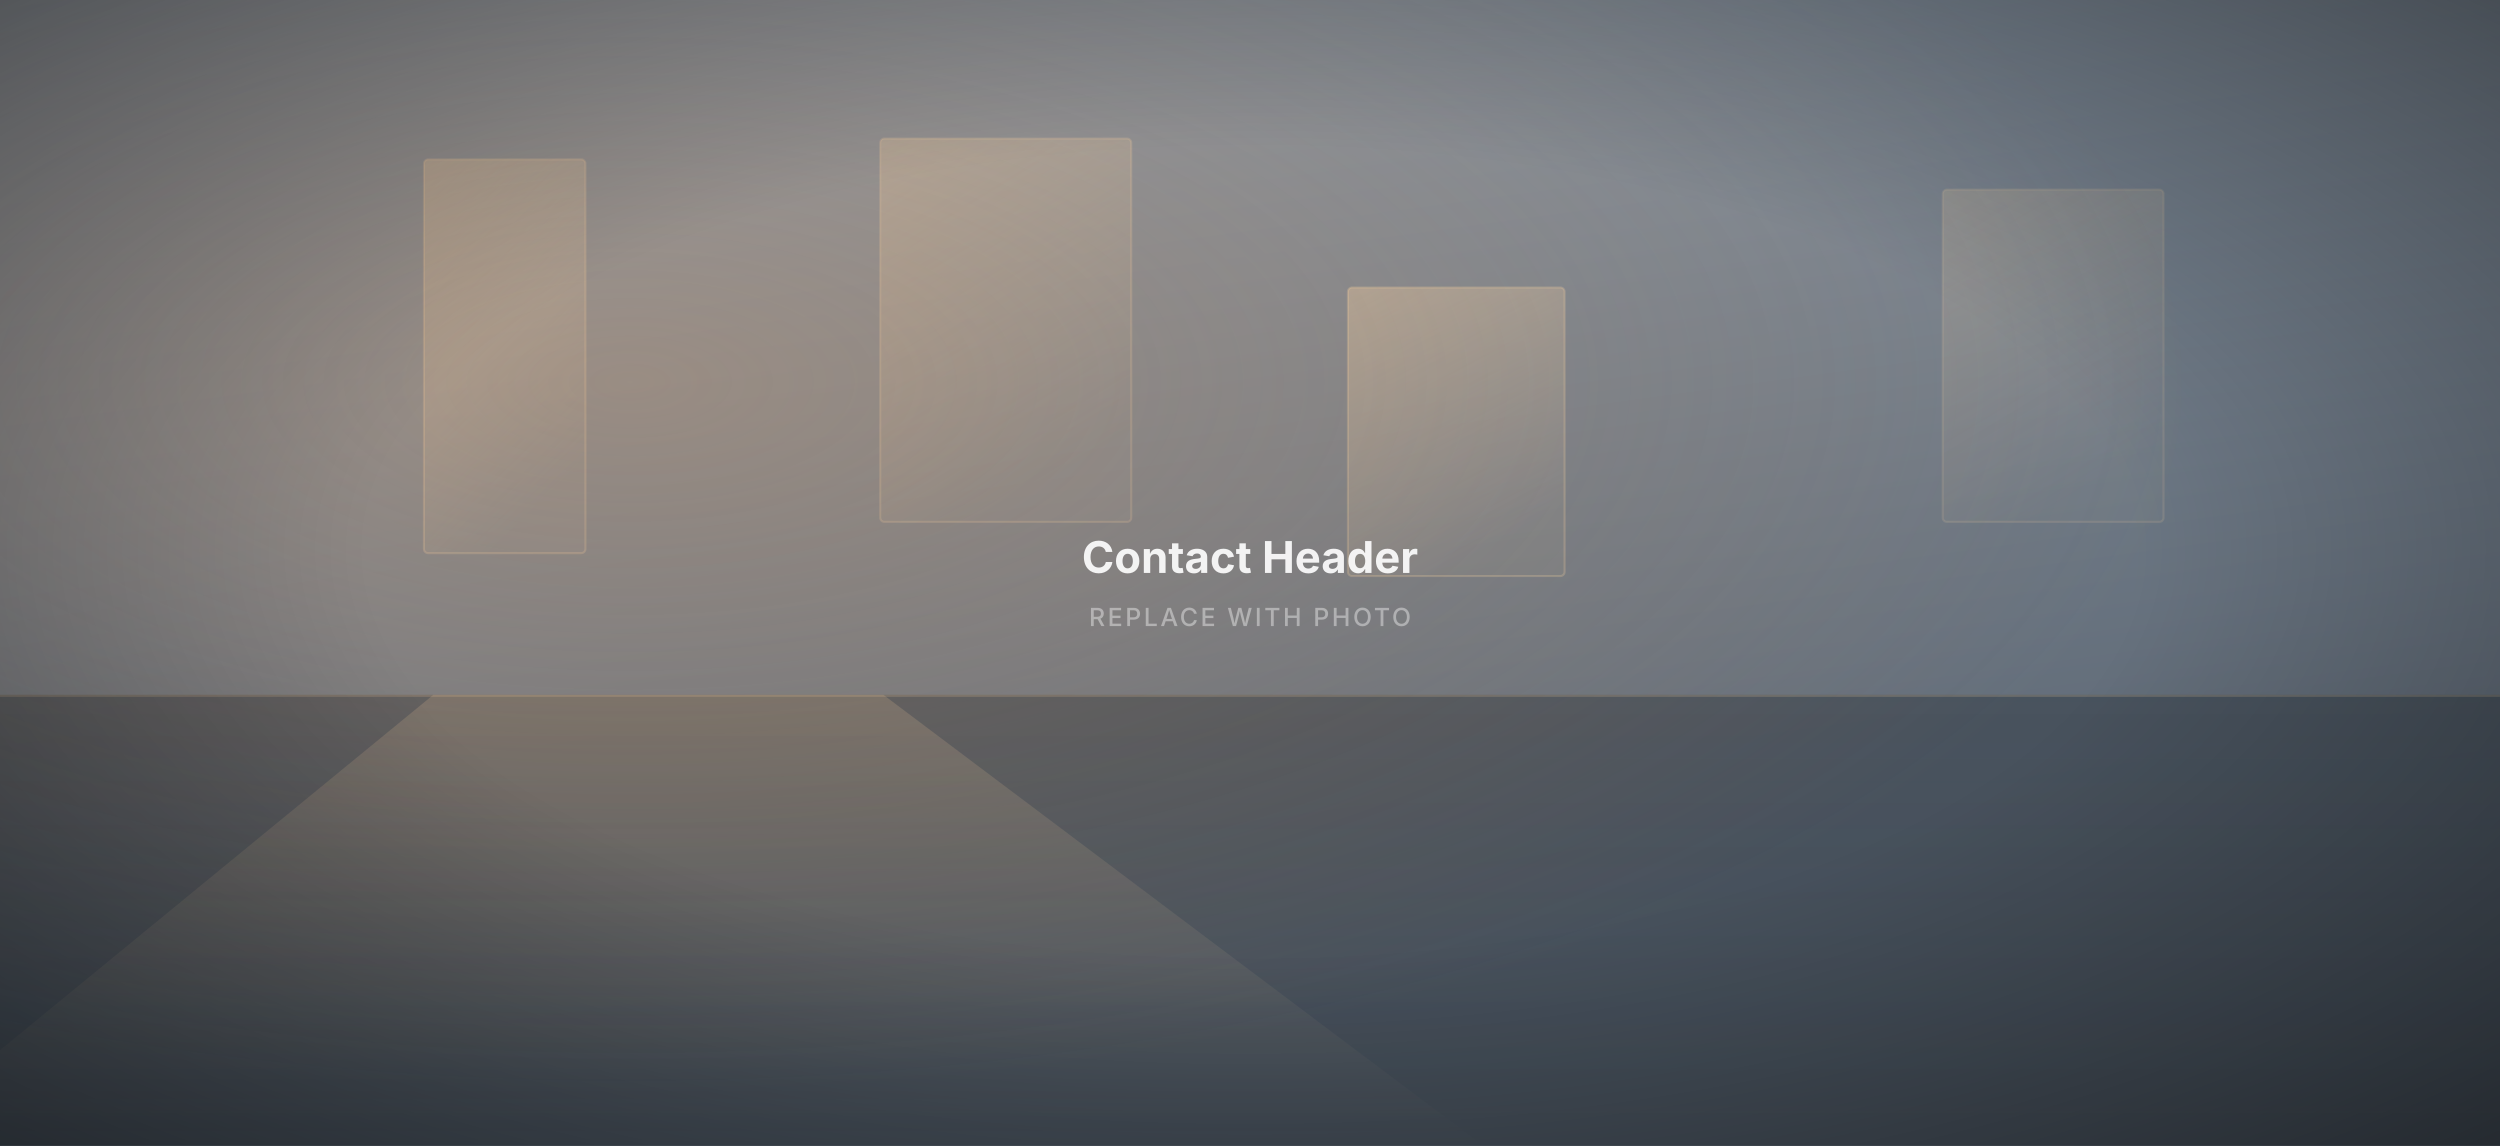
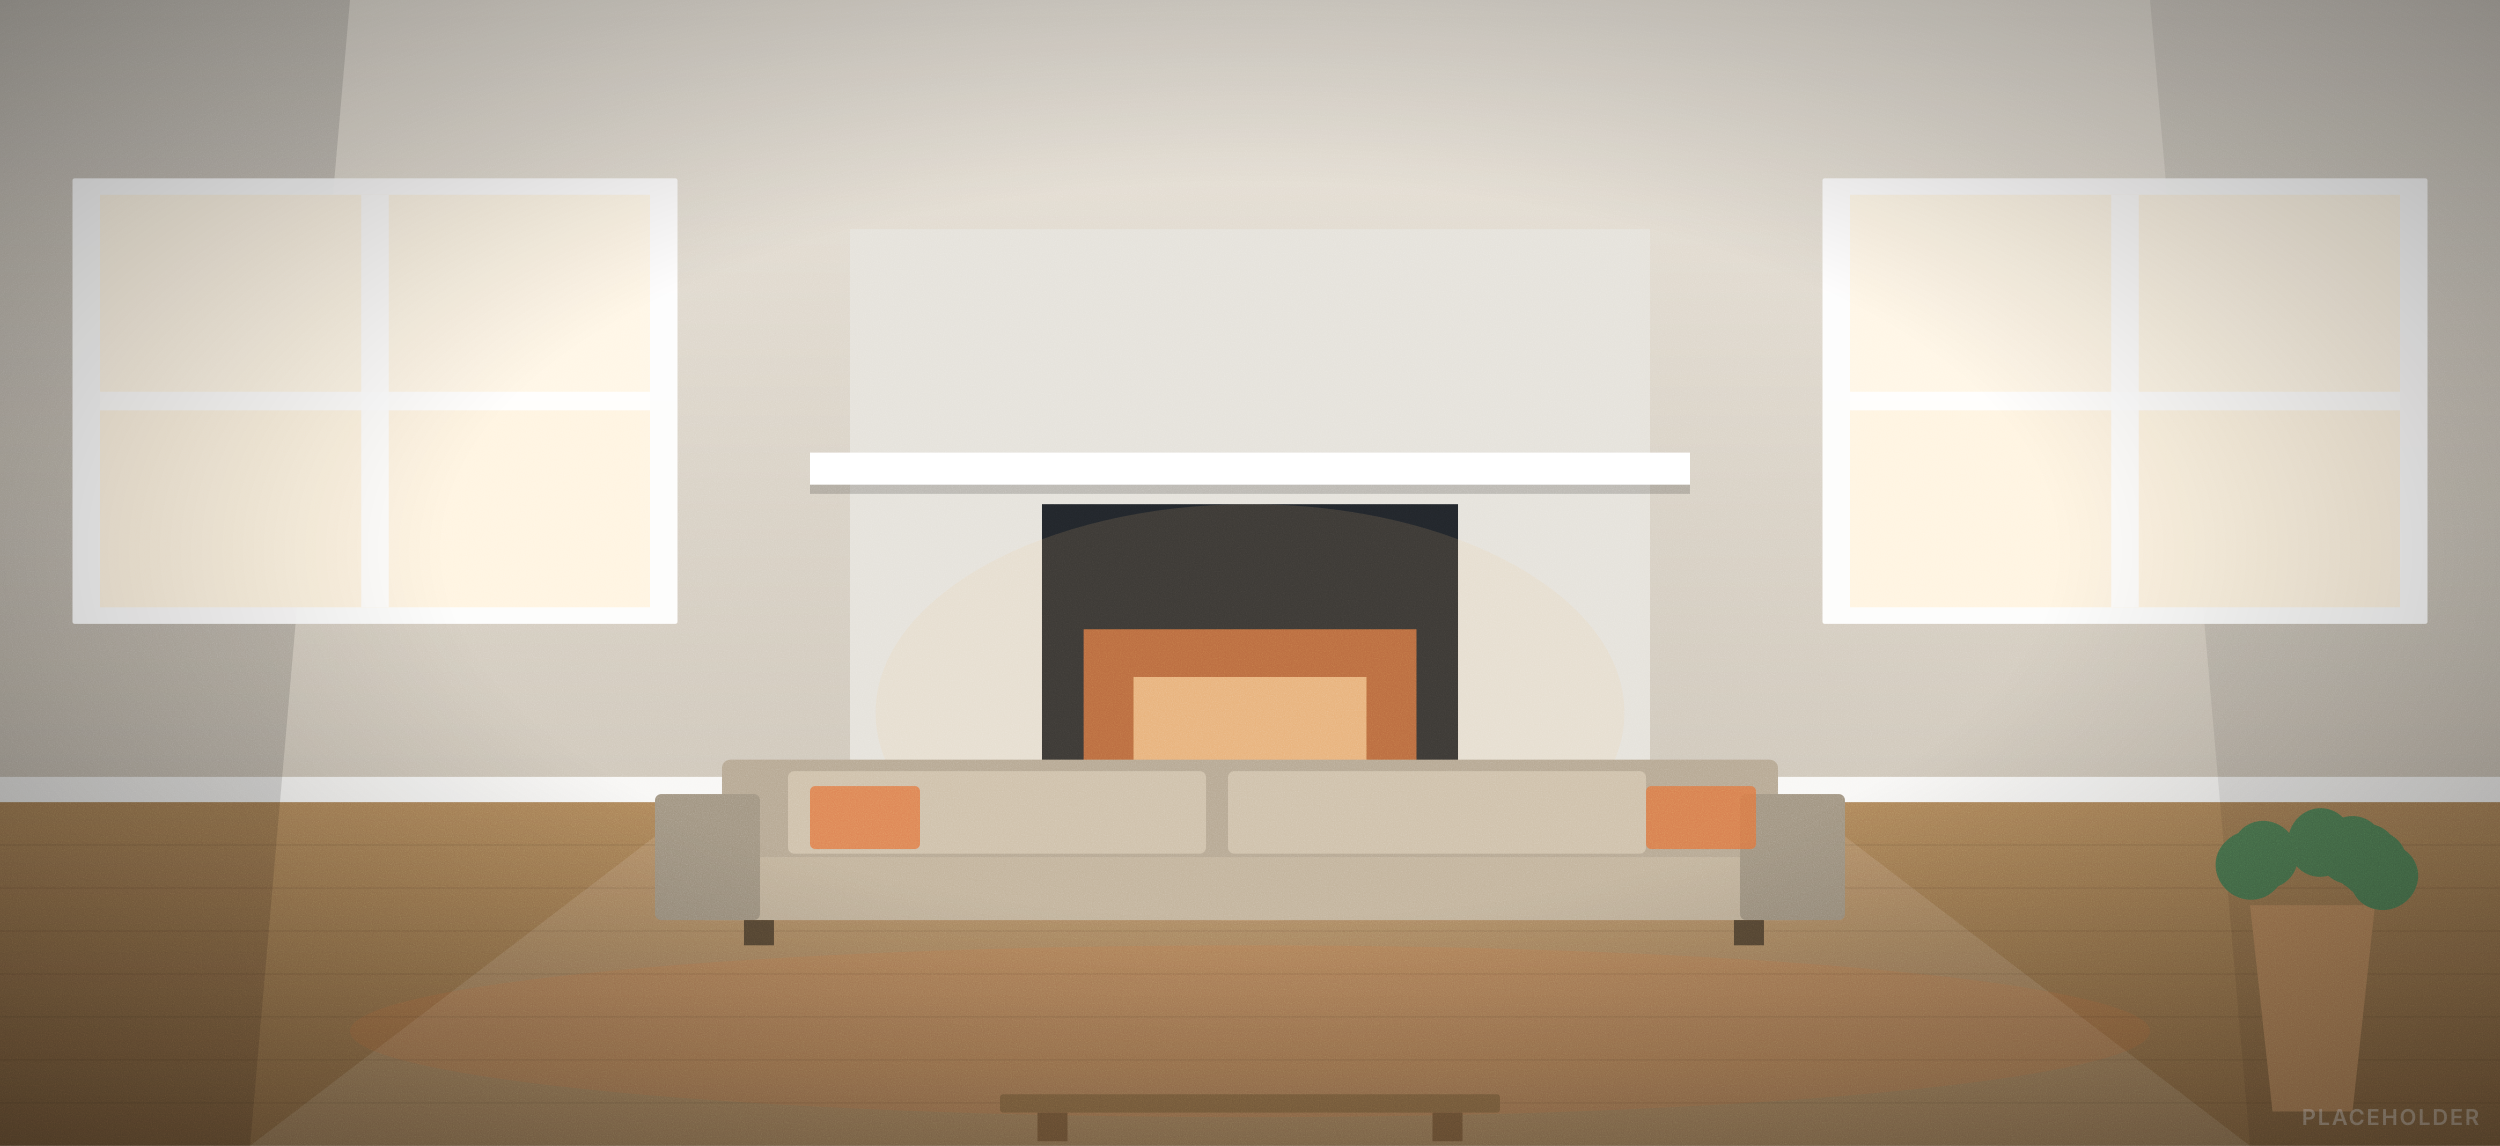
- <svg xmlns="http://www.w3.org/2000/svg" viewBox="0 0 2400 1100" width="2400" height="1100" role="img" aria-label="Contact Header — placeholder image">
+ <svg xmlns="http://www.w3.org/2000/svg" viewBox="0 0 2400 1100" width="2400" height="1100" role="img" aria-label="Finished interior — illustrated placeholder">
  <defs>
-     <linearGradient id="wall-head-contact" x1="0" y1="0" x2="0.3" y2="1">
-       <stop offset="0" stop-color="#8A97A5" />
-       <stop offset="1" stop-color="#5A6470" />
+     <linearGradient id="walll4692" x1="0" y1="0" x2="0" y2="1">
+       <stop offset="0" stop-color="#E9E3D9" stop-opacity="1" />
+       <stop offset="1" stop-color="#CFC7BA" stop-opacity="1" />
    </linearGradient>
-     <linearGradient id="floor-head-contact" x1="0" y1="0" x2="0" y2="1">
-       <stop offset="0" stop-color="#46505B" stop-opacity="0.92" />
-       <stop offset="1" stop-color="#46505B" />
+     <linearGradient id="flrl4692" x1="0" y1="0" x2="0" y2="1">
+       <stop offset="0" stop-color="#B0885C" stop-opacity="1" />
+       <stop offset="1" stop-color="#8A6944" stop-opacity="1" />
    </linearGradient>
-     <linearGradient id="pane-head-contact" x1="0" y1="0" x2="0.4" y2="1">
-       <stop offset="0" stop-color="#FFD9A8" stop-opacity="0.85" />
-       <stop offset="1" stop-color="#FFD9A8" stop-opacity="0.12" />
-     </linearGradient>
-     <linearGradient id="shaft-head-contact" x1="0" y1="0" x2="0" y2="1">
-       <stop offset="0" stop-color="#FFD9A8" stop-opacity="0.34" />
-       <stop offset="1" stop-color="#FFD9A8" stop-opacity="0" />
-     </linearGradient>
-     <radialGradient id="lamp-head-contact" cx="0.254" cy="0.334" r="0.62">
-       <stop offset="0" stop-color="#E8A263" stop-opacity="0.30" />
-       <stop offset="1" stop-color="#E8A263" stop-opacity="0" />
-     </radialGradient>
-     <radialGradient id="vig-head-contact" cx="0.5" cy="0.48" r="0.78">
-       <stop offset="0.45" stop-color="#000000" stop-opacity="0" />
-       <stop offset="1" stop-color="#000000" stop-opacity="0.55" />
+     <filter id="grl4692" x="0" y="0" width="100%" height="100%">
+       <feTurbulence type="fractalNoise" baseFrequency="0.9" numOctaves="3" seed="7" result="n" />
+       <feColorMatrix in="n" type="saturate" values="0" />
+       <feComponentTransfer>
+         <feFuncA type="linear" slope="0.5" />
+       </feComponentTransfer>
+     </filter>
+     <radialGradient id="vgl4692" cx="0.5" cy="0.48" r="0.76">
+       <stop offset="0.42" stop-color="#000" stop-opacity="0" />
+       <stop offset="1" stop-color="#000" stop-opacity="0.42" />
    </radialGradient>
  </defs>
-   <rect width="2400" height="1100" fill="url(#wall-head-contact)" />
-   <rect x="407" y="153" width="155" height="378" rx="4" fill="url(#pane-head-contact)" fill-opacity="0.39" />
-   <rect x="407" y="153" width="155" height="378" rx="4" fill="none" stroke="#FFD9A8" stroke-opacity="0.21" stroke-width="2.0" />
-   <rect x="845" y="133" width="241" height="368" rx="4" fill="url(#pane-head-contact)" fill-opacity="0.34" />
-   <rect x="845" y="133" width="241" height="368" rx="4" fill="none" stroke="#FFD9A8" stroke-opacity="0.19" stroke-width="2.0" />
-   <rect x="1294" y="276" width="208" height="277" rx="4" fill="url(#pane-head-contact)" fill-opacity="0.41" />
-   <rect x="1294" y="276" width="208" height="277" rx="4" fill="none" stroke="#FFD9A8" stroke-opacity="0.23" stroke-width="2.0" />
-   <rect x="1865" y="182" width="212" height="319" rx="4" fill="url(#pane-head-contact)" fill-opacity="0.23" />
-   <rect x="1865" y="182" width="212" height="319" rx="4" fill="none" stroke="#FFD9A8" stroke-opacity="0.13" stroke-width="2.0" />
-   <rect y="667" width="2400" height="433" fill="url(#floor-head-contact)" />
-   <rect y="667" width="2400" height="2.0" fill="#FFD9A8" fill-opacity="0.18" />
-   <path d="M416 667 L848 667 L1424 1100 L-112 1100 Z" fill="url(#shaft-head-contact)" fill-opacity="0.5" />
-   <rect width="2400" height="1100" fill="url(#lamp-head-contact)" />
-   <rect width="2400" height="1100" fill="url(#vig-head-contact)" />
-   <text x="1200" y="550" text-anchor="middle" font-family="Inter, Helvetica, Arial, sans-serif" font-size="42" font-weight="650" fill="#FFFFFF" fill-opacity="0.90">Contact Header</text>
-   <text x="1200" y="601" text-anchor="middle" font-family="Inter, Helvetica, Arial, sans-serif" font-size="24" font-weight="500" letter-spacing="2.4" fill="#FFFFFF" fill-opacity="0.40">REPLACE WITH PHOTO</text>
+   <rect x="0.0" y="0.0" width="2400.0" height="770.0" fill="url(#walll4692)" />
+   <rect x="0.0" y="770.0" width="2400.0" height="330.0" fill="url(#flrl4692)" />
+   <rect x="0.0" y="745.8" width="2400.0" height="24.2" fill="#FFFFFF" fill-opacity="0.850" />
+   <polygon points="0.0,0.0 336.0,0.0 240.0,1100.0 0.0,1100.0" fill="#000" fill-opacity="0.130" />
+   <polygon points="2400.0,0.0 2064.0,0.0 2160.0,1100.0 2400.0,1100.0" fill="#000" fill-opacity="0.080" />
+   <polygon points="672.0,770.0 1728.0,770.0 2160.0,1100.0 240.0,1100.0" fill="#FFF3DF" fill-opacity="0.130" />
+   <rect x="816.0" y="220.0" width="768.0" height="550.0" fill="#f0ede6" />
+   <rect x="816.0" y="220.0" width="768.0" height="550.0" fill="#000" fill-opacity="0.050" />
+   <rect x="1000.3" y="484.0" width="399.4" height="286.0" fill="#22262B" />
+   <rect x="1040.3" y="604.1" width="319.5" height="148.7" fill="#E2743B" fill-opacity="0.750" />
+   <rect x="1088.2" y="649.9" width="223.6" height="103.0" fill="#F0C089" fill-opacity="0.850" />
+   <ellipse cx="1200.0" cy="684.2" rx="359.4" ry="200.2" fill="#F0C089" fill-opacity="0.13" />
+   <rect x="777.6" y="434.5" width="844.8" height="30.8" fill="#FFFFFF" />
+   <rect x="777.6" y="465.3" width="844.8" height="8.8" fill="#000" fill-opacity="0.180" />
+   <rect x="69.6" y="171.2" width="580.8" height="427.7" fill="#FFFFFF" fill-opacity="0.950" rx="2.0" />
+   <rect x="96.0" y="187.0" width="528.0" height="396.0" fill="#FFF3DF" fill-opacity="0.920" />
+   <rect x="96.0" y="187.0" width="528.0" height="198.0" fill="#FFFFFF" fill-opacity="0.180" />
+   <line x1="360.0" y1="187.0" x2="360.0" y2="583.0" stroke="#FFFFFF" stroke-width="26.40" stroke-opacity="0.900" stroke-linecap="butt" />
+   <line x1="96.0" y1="385.0" x2="624.0" y2="385.0" stroke="#FFFFFF" stroke-width="17.82" stroke-opacity="0.900" stroke-linecap="butt" />
+   <rect x="1749.6" y="171.2" width="580.8" height="427.7" fill="#FFFFFF" fill-opacity="0.950" rx="2.0" />
+   <rect x="1776.0" y="187.0" width="528.0" height="396.0" fill="#FFF3DF" fill-opacity="0.920" />
+   <rect x="1776.0" y="187.0" width="528.0" height="198.0" fill="#FFFFFF" fill-opacity="0.180" />
+   <line x1="2040.0" y1="187.0" x2="2040.0" y2="583.0" stroke="#FFFFFF" stroke-width="26.40" stroke-opacity="0.900" stroke-linecap="butt" />
+   <line x1="1776.0" y1="385.0" x2="2304.0" y2="385.0" stroke="#FFFFFF" stroke-width="17.82" stroke-opacity="0.900" stroke-linecap="butt" />
+   <ellipse cx="1200.0" cy="990.0" rx="864.0" ry="82.5" fill="#E2743B" fill-opacity="0.16" />
+   <line x1="0.0" y1="811.2" x2="2400.0" y2="811.2" stroke="#000" stroke-width="1.20" stroke-opacity="0.080" stroke-linecap="butt" />
+   <line x1="0.0" y1="852.5" x2="2400.0" y2="852.5" stroke="#000" stroke-width="1.20" stroke-opacity="0.080" stroke-linecap="butt" />
+   <line x1="0.0" y1="893.8" x2="2400.0" y2="893.8" stroke="#000" stroke-width="1.20" stroke-opacity="0.080" stroke-linecap="butt" />
+   <line x1="0.0" y1="935.0" x2="2400.0" y2="935.0" stroke="#000" stroke-width="1.20" stroke-opacity="0.080" stroke-linecap="butt" />
+   <line x1="0.0" y1="976.2" x2="2400.0" y2="976.2" stroke="#000" stroke-width="1.20" stroke-opacity="0.080" stroke-linecap="butt" />
+   <line x1="0.0" y1="1017.5" x2="2400.0" y2="1017.5" stroke="#000" stroke-width="1.20" stroke-opacity="0.080" stroke-linecap="butt" />
+   <line x1="0.0" y1="1058.8" x2="2400.0" y2="1058.8" stroke="#000" stroke-width="1.20" stroke-opacity="0.080" stroke-linecap="butt" />
+   <line x1="0.0" y1="1100.0" x2="2400.0" y2="1100.0" stroke="#000" stroke-width="1.20" stroke-opacity="0.080" stroke-linecap="butt" />
+   <rect x="693.1" y="729.3" width="1013.8" height="104.5" fill="#b7a994" rx="8.0" />
+   <rect x="756.5" y="740.3" width="401.3" height="79.2" fill="#cfc1ab" rx="6.0" />
+   <rect x="1178.9" y="740.3" width="401.3" height="79.2" fill="#cfc1ab" rx="6.0" />
+   <rect x="672.0" y="822.8" width="1056.0" height="60.5" fill="#c3b49d" rx="5.0" />
+   <rect x="628.8" y="762.3" width="100.8" height="121.0" fill="#a29683" rx="6.0" />
+   <rect x="1670.4" y="762.3" width="100.8" height="121.0" fill="#a29683" rx="6.0" />
+   <rect x="714.2" y="883.3" width="28.8" height="24.2" fill="#5A4A36" />
+   <rect x="1664.6" y="883.3" width="28.8" height="24.2" fill="#5A4A36" />
+   <rect x="777.6" y="754.6" width="105.6" height="60.5" fill="#E2743B" fill-opacity="0.750" rx="5.0" />
+   <rect x="1580.2" y="754.6" width="105.6" height="60.5" fill="#E2743B" fill-opacity="0.750" rx="5.0" />
+   <rect x="960.0" y="1050.5" width="480.0" height="17.6" fill="#8A6A45" rx="3.0" />
+   <rect x="996.0" y="1068.1" width="28.8" height="27.5" fill="#7A5C3C" />
+   <rect x="1375.2" y="1068.1" width="28.8" height="27.5" fill="#7A5C3C" />
+   <polygon points="2160.0,869.0 2280.0,869.0 2258.4,1067.0 2181.6,1067.0" fill="#B08258" />
+   <ellipse cx="2174.3" cy="820.4" rx="31.2" ry="33.0" fill="#4E7A52" transform="rotate(-36 2174.3 820.4)" />
+   <ellipse cx="2161.4" cy="829.9" rx="31.2" ry="33.0" fill="#4E7A52" transform="rotate(-50 2161.4 829.9)" />
+   <ellipse cx="2288.8" cy="842.1" rx="31.2" ry="33.0" fill="#4E7A52" transform="rotate(64 2288.8 842.1)" />
+   <ellipse cx="2159.3" cy="831.9" rx="31.2" ry="33.0" fill="#4E7A52" transform="rotate(-52 2159.3 831.9)" />
+   <ellipse cx="2270.2" cy="823.2" rx="31.2" ry="33.0" fill="#4E7A52" transform="rotate(41 2270.2 823.2)" />
+   <ellipse cx="2227.5" cy="808.8" rx="31.2" ry="33.0" fill="#4E7A52" transform="rotate(6 2227.5 808.8)" />
+   <ellipse cx="2257.0" cy="816.0" rx="31.2" ry="33.0" fill="#4E7A52" transform="rotate(29 2257.0 816.0)" />
+   <ellipse cx="2278.4" cy="829.7" rx="31.2" ry="33.0" fill="#4E7A52" transform="rotate(50 2278.4 829.7)" />
+   <text x="2380" y="1080" text-anchor="end" font-family="Inter, Helvetica, Arial, sans-serif" font-size="21" font-weight="600" letter-spacing="1.7" fill="#FFFFFF" fill-opacity="0.34">PLACEHOLDER</text>
+   <rect width="2400" height="1100" filter="url(#grl4692)" opacity="0.5" style="mix-blend-mode:overlay" />
+   <rect width="2400" height="1100" fill="url(#vgl4692)" />
</svg>
